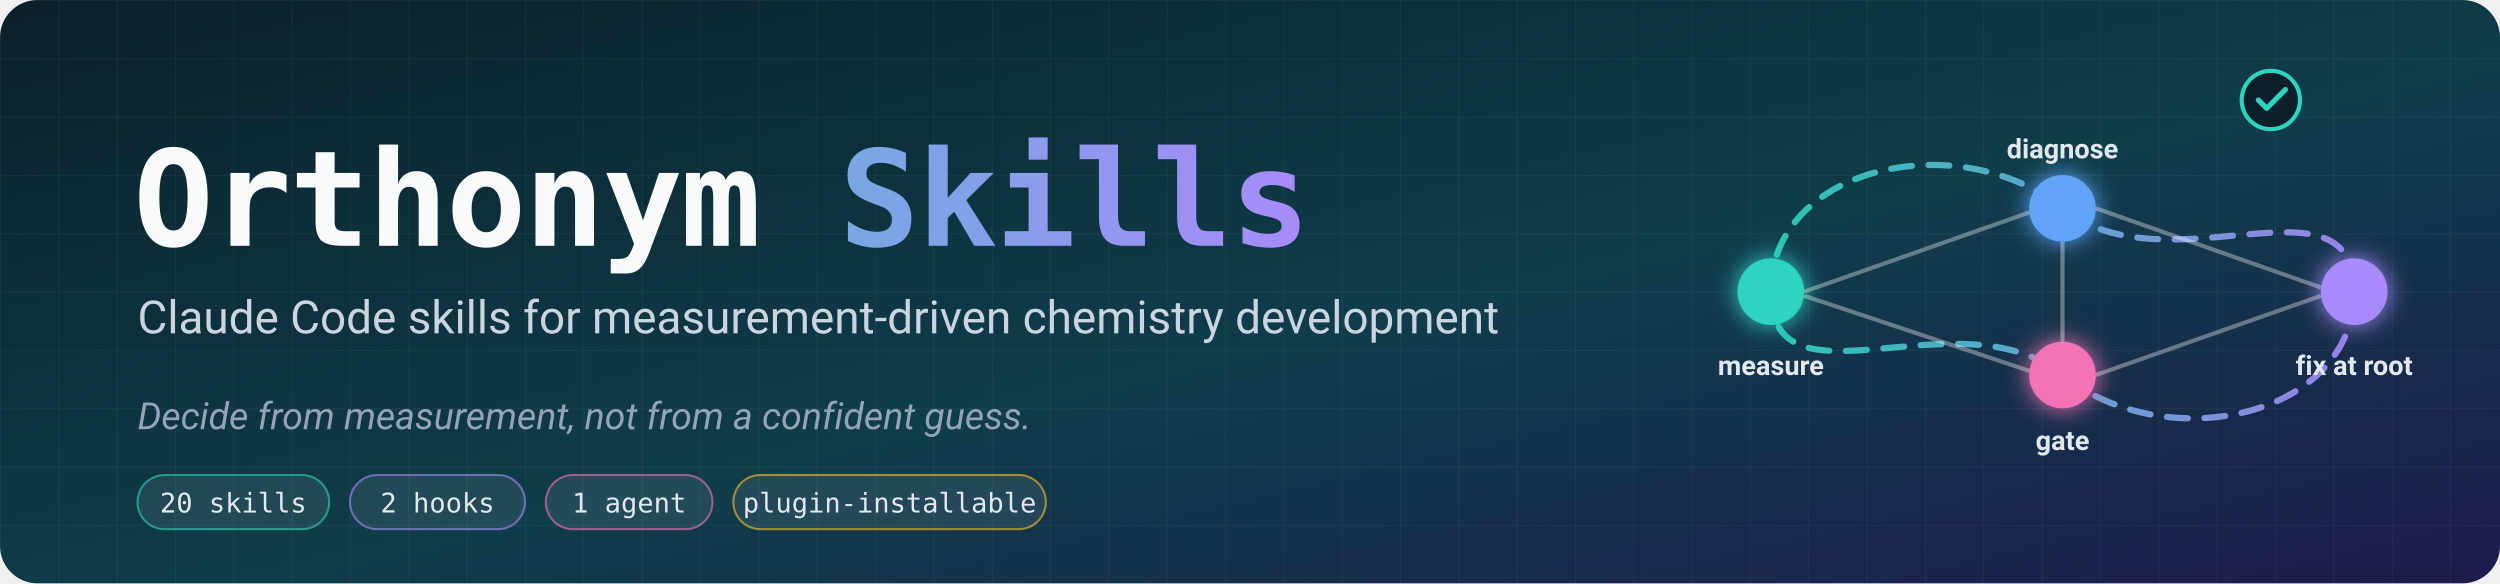
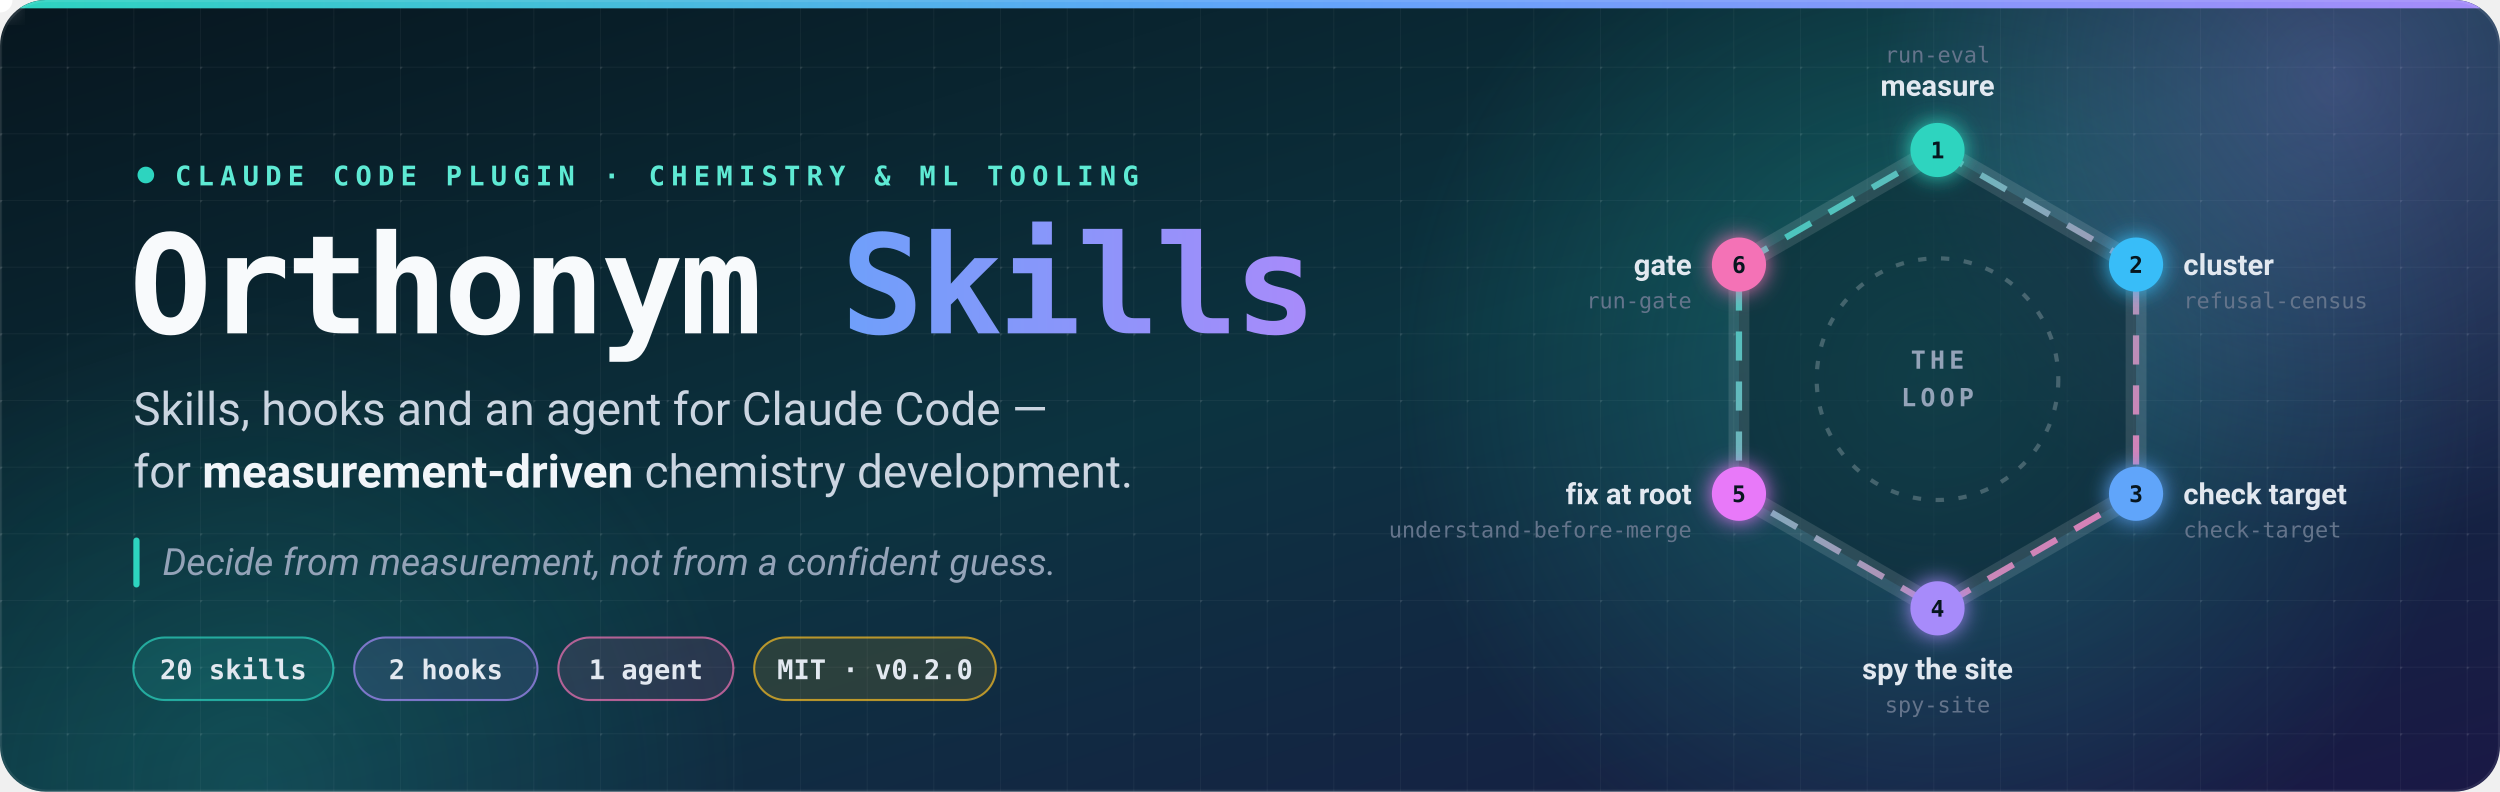
- <svg xmlns="http://www.w3.org/2000/svg" viewBox="0 0 1200 280" width="1200" height="280" role="img" aria-labelledby="t d">
+ <svg xmlns="http://www.w3.org/2000/svg" viewBox="0 0 1200 380" width="1200" height="380" role="img" aria-labelledby="t d">
  <defs>
    <linearGradient id="bg" x1="0" y1="0" x2="1" y2="1">
-       <stop offset="0" stop-color="#0b1f2a" />
-       <stop offset="0.55" stop-color="#0f3d4a" />
-       <stop offset="1" stop-color="#1e1b4b" />
+       <stop offset="0" stop-color="#07161f" />
+       <stop offset="0.5" stop-color="#0c3340" />
+       <stop offset="1" stop-color="#1a1845" />
    </linearGradient>
    <linearGradient id="accent" x1="0" y1="0" x2="1" y2="0">
      <stop offset="0" stop-color="#2dd4bf" />
+       <stop offset="0.5" stop-color="#60a5fa" />
      <stop offset="1" stop-color="#a78bfa" />
    </linearGradient>
-     <pattern id="grid" width="28" height="28" patternUnits="userSpaceOnUse">
-       <path d="M28 0H0V28" fill="none" stroke="#ffffff" stroke-opacity="0.045" stroke-width="1" />
+     <linearGradient id="ring" x1="0" y1="0" x2="1" y2="1">
+       <stop offset="0" stop-color="#2dd4bf" />
+       <stop offset="1" stop-color="#f472b6" />
+     </linearGradient>
+     <radialGradient id="blobA" cx="0.5" cy="0.5" r="0.5">
+       <stop offset="0" stop-color="#2dd4bf" stop-opacity="0.28" />
+       <stop offset="1" stop-color="#2dd4bf" stop-opacity="0" />
+     </radialGradient>
+     <radialGradient id="blobB" cx="0.5" cy="0.5" r="0.5">
+       <stop offset="0" stop-color="#a78bfa" stop-opacity="0.30" />
+       <stop offset="1" stop-color="#a78bfa" stop-opacity="0" />
+     </radialGradient>
+     <pattern id="grid" width="32" height="32" patternUnits="userSpaceOnUse">
+       <path d="M32 0H0V32" fill="none" stroke="#ffffff" stroke-opacity="0.04" stroke-width="1" />
+     </pattern>
+     <pattern id="dots" width="32" height="32" patternUnits="userSpaceOnUse">
+       <circle cx="0" cy="0" r="1.2" fill="#ffffff" fill-opacity="0.10" />
    </pattern>
    <filter id="glow" x="-50%" y="-50%" width="200%" height="200%">
-       <feGaussianBlur stdDeviation="6" result="b" />
+       <feGaussianBlur stdDeviation="5" result="b" />
      <feMerge>
        <feMergeNode in="b" />
        <feMergeNode in="SourceGraphic" />
      </feMerge>
    </filter>
+     <clipPath id="card">
+       <rect width="1200" height="380" rx="22" />
+     </clipPath>
+     <path id="hex" d="M930 72 L1025.3 127 L1025.3 237 L930 292 L834.7 237 L834.7 127 Z" />
  </defs>
-   <rect width="1200" height="280" rx="18" fill="url(#bg)" />
-   <rect width="1200" height="280" rx="18" fill="url(#grid)" />
-   <text x="64" y="118" font-family="ui-monospace, SFMono-Regular, Menlo, Consolas, monospace" font-size="64" font-weight="700" fill="#f8fafc" letter-spacing="-1">Orthonym <tspan fill="url(#accent)">Skills</tspan>
+   <g clip-path="url(#card)">
+     <rect width="1200" height="380" fill="url(#bg)" />
+     <rect width="1200" height="380" fill="url(#grid)" />
+     <rect width="1200" height="380" fill="url(#dots)" />
+     <circle cx="930" cy="182" r="260" fill="url(#blobA)" />
+     <circle cx="1120" cy="40" r="220" fill="url(#blobB)" />
+     <circle cx="120" cy="380" r="240" fill="url(#blobA)" opacity="0.6" />
+     <rect x="0" y="0" width="1200" height="4" fill="url(#accent)" />
+   </g>
+   <rect x="0.5" y="0.5" width="1199" height="379" rx="22" fill="none" stroke="#ffffff" stroke-opacity="0.08" />
+   <g font-family="ui-monospace, SFMono-Regular, 'JetBrains Mono', Menlo, Consolas, monospace" font-size="13" font-weight="600" letter-spacing="3">
+     <circle cx="70" cy="84" r="4" fill="#2dd4bf">
+       <animate attributeName="opacity" values="1;0.25;1" dur="2.4s" repeatCount="indefinite" />
+     </circle>
+     <text x="84" y="89" fill="#5eead4">CLAUDE CODE PLUGIN · CHEMISTRY &amp; ML TOOLING</text>
+   </g>
+   <text x="62" y="160" font-family="ui-monospace, SFMono-Regular, 'JetBrains Mono', Menlo, Consolas, monospace" font-size="66" font-weight="800" fill="#f8fafc" letter-spacing="-2">Orthonym <tspan fill="url(#accent)">Skills</tspan>
  </text>
-   <text x="66" y="160" font-family="ui-sans-serif, system-ui, -apple-system, Segoe UI, Roboto, sans-serif" font-size="22" fill="#cbd5e1">Claude Code skills for measurement-driven chemistry development</text>
-   <text x="66" y="206" font-family="ui-sans-serif, system-ui, -apple-system, Segoe UI, Roboto, sans-serif" font-size="18" font-style="italic" fill="#94a3b8">Decide from measurement, not from a confident guess.</text>
-   <g font-family="ui-monospace, SFMono-Regular, Menlo, Consolas, monospace" font-size="13" fill="#e2e8f0">
-     <rect x="66" y="228" width="92" height="26" rx="13" fill="#ffffff" fill-opacity="0.08" stroke="#2dd4bf" stroke-opacity="0.6" />
-     <text x="112" y="246" text-anchor="middle">20 skills</text>
-     <rect x="168" y="228" width="84" height="26" rx="13" fill="#ffffff" fill-opacity="0.08" stroke="#a78bfa" stroke-opacity="0.6" />
-     <text x="210" y="246" text-anchor="middle">2 hooks</text>
-     <rect x="262" y="228" width="80" height="26" rx="13" fill="#ffffff" fill-opacity="0.08" stroke="#f472b6" stroke-opacity="0.6" />
-     <text x="302" y="246" text-anchor="middle">1 agent</text>
-     <rect x="352" y="228" width="150" height="26" rx="13" fill="#ffffff" fill-opacity="0.08" stroke="#fbbf24" stroke-opacity="0.6" />
-     <text x="427" y="246" text-anchor="middle">plugin-installable</text>
+   <g font-family="ui-sans-serif, system-ui, -apple-system, 'Segoe UI', Roboto, 'Helvetica Neue', sans-serif">
+     <text x="64" y="204" font-size="22" fill="#cbd5e1">Skills, hooks and an agent for Claude Code —</text>
+     <text x="64" y="234" font-size="22" fill="#cbd5e1">for <tspan fill="#f1f5f9" font-weight="600">measurement-driven</tspan> chemistry development.</text>
+     <rect x="64" y="258" width="3" height="24" rx="1.5" fill="#2dd4bf" />
+     <text x="78" y="276" font-size="18" font-style="italic" fill="#94a3b8">Decide from measurement, not from a confident guess.</text>
  </g>
-   <g transform="translate(790 40)">
-     <path d="M60 100 C 60 40, 150 20, 200 60 S 340 40, 340 100 S 250 180, 200 140 S 60 160, 60 100 Z" fill="none" stroke="url(#accent)" stroke-width="3" stroke-dasharray="10 8" stroke-linecap="round" opacity="0.9" />
+   <g font-family="ui-monospace, SFMono-Regular, 'JetBrains Mono', Menlo, Consolas, monospace" font-size="13" font-weight="600" fill="#e2e8f0" text-anchor="middle">
+     <rect x="64" y="306" width="96" height="30" rx="15" fill="#2dd4bf" fill-opacity="0.12" stroke="#2dd4bf" stroke-opacity="0.7" />
+     <text x="112" y="326">20 skills</text>
+     <rect x="170" y="306" width="88" height="30" rx="15" fill="#a78bfa" fill-opacity="0.12" stroke="#a78bfa" stroke-opacity="0.7" />
+     <text x="214" y="326">2 hooks</text>
+     <rect x="268" y="306" width="84" height="30" rx="15" fill="#f472b6" fill-opacity="0.12" stroke="#f472b6" stroke-opacity="0.7" />
+     <text x="310" y="326">1 agent</text>
+     <rect x="362" y="306" width="116" height="30" rx="15" fill="#fbbf24" fill-opacity="0.12" stroke="#fbbf24" stroke-opacity="0.7" />
+     <text x="420" y="326">MIT · v0.2.0</text>
+   </g>
+   <g>
+     <use href="#hex" fill="#0b2530" fill-opacity="0.55" stroke="#ffffff" stroke-opacity="0.12" stroke-width="10" stroke-linejoin="round" />
+     <use href="#hex" fill="none" stroke="url(#ring)" stroke-width="3" stroke-linejoin="round" stroke-dasharray="14 10">
+       <animate attributeName="stroke-dashoffset" from="0" to="-48" dur="1.6s" repeatCount="indefinite" />
+     </use>
+     <circle cx="930" cy="182" r="58" fill="none" stroke="#ffffff" stroke-opacity="0.22" stroke-width="2" stroke-dasharray="4 7">
+       <animateTransform attributeName="transform" type="rotate" from="0 930 182" to="360 930 182" dur="24s" repeatCount="indefinite" />
+     </circle>
+     <text x="930" y="177" text-anchor="middle" font-family="ui-monospace, SFMono-Regular, Menlo, Consolas, monospace" font-size="12" font-weight="700" letter-spacing="2" fill="#94a3b8">THE</text>
+     <text x="930" y="195" text-anchor="middle" font-family="ui-monospace, SFMono-Regular, Menlo, Consolas, monospace" font-size="12" font-weight="700" letter-spacing="2" fill="#94a3b8">LOOP</text>
+     <circle r="6" fill="#ffffff" filter="url(#glow)">
+       <animateMotion dur="7.2s" repeatCount="indefinite" rotate="auto">
+         <mpath href="#hex" />
+       </animateMotion>
+     </circle>
    <g filter="url(#glow)">
-       <circle cx="60" cy="100" r="16" fill="#2dd4bf" />
-       <circle cx="200" cy="60" r="16" fill="#60a5fa" />
-       <circle cx="340" cy="100" r="16" fill="#a78bfa" />
-       <circle cx="200" cy="140" r="16" fill="#f472b6" />
+       <circle cx="930" cy="72" r="13" fill="#2dd4bf" />
+       <circle cx="1025.3" cy="127" r="13" fill="#38bdf8" />
+       <circle cx="1025.3" cy="237" r="13" fill="#60a5fa" />
+       <circle cx="930" cy="292" r="13" fill="#a78bfa" />
+       <circle cx="834.7" cy="237" r="13" fill="#e879f9" />
+       <circle cx="834.7" cy="127" r="13" fill="#f472b6" />
    </g>
-     <g stroke="#ffffff" stroke-opacity="0.35" stroke-width="2">
-       <line x1="76" y1="100" x2="184" y2="62" />
-       <line x1="216" y1="60" x2="324" y2="98" />
-       <line x1="324" y1="102" x2="216" y2="140" />
-       <line x1="184" y1="138" x2="76" y2="102" />
-       <line x1="200" y1="76" x2="200" y2="124" />
+     <g font-family="ui-monospace, SFMono-Regular, Menlo, Consolas, monospace" font-size="11" font-weight="800" fill="#07161f" text-anchor="middle">
+       <text x="930" y="76">1</text>
+       <text x="1025.3" y="131">2</text>
+       <text x="1025.3" y="241">3</text>
+       <text x="930" y="296">4</text>
+       <text x="834.7" y="241">5</text>
+       <text x="834.7" y="131">6</text>
    </g>
-     <g font-family="ui-sans-serif, system-ui, -apple-system, Segoe UI, Roboto, sans-serif" font-size="13" font-weight="600" fill="#e2e8f0" text-anchor="middle">
-       <text x="60" y="140">measure</text>
-       <text x="200" y="36">diagnose</text>
-       <text x="340" y="140">fix at root</text>
-       <text x="200" y="176">gate</text>
+     <g font-family="ui-sans-serif, system-ui, -apple-system, 'Segoe UI', Roboto, sans-serif" font-size="14" font-weight="600" fill="#e2e8f0">
+       <text x="930" y="46" text-anchor="middle">measure</text>
+       <text x="1048" y="132">cluster</text>
+       <text x="1048" y="242">check target</text>
+       <text x="930" y="326" text-anchor="middle">spy the site</text>
+       <text x="812" y="242" text-anchor="end">fix at root</text>
+       <text x="812" y="132" text-anchor="end">gate</text>
    </g>
-     <g transform="translate(300 8)">
-       <circle cx="0" cy="0" r="14" fill="#0b1f2a" stroke="#2dd4bf" stroke-width="2" />
-       <path d="M-6 0 L-2 4 L7 -5" fill="none" stroke="#2dd4bf" stroke-width="2.5" stroke-linecap="round" stroke-linejoin="round" />
+     <g font-family="ui-monospace, SFMono-Regular, Menlo, Consolas, monospace" font-size="10.5" fill="#64748b">
+       <text x="930" y="30" text-anchor="middle">run-eval</text>
+       <text x="1048" y="148">refusal-census</text>
+       <text x="1048" y="258">check-target</text>
+       <text x="930" y="342" text-anchor="middle">spy-site</text>
+       <text x="812" y="258" text-anchor="end">understand-before-merge</text>
+       <text x="812" y="148" text-anchor="end">run-gate</text>
    </g>
  </g>
</svg>
